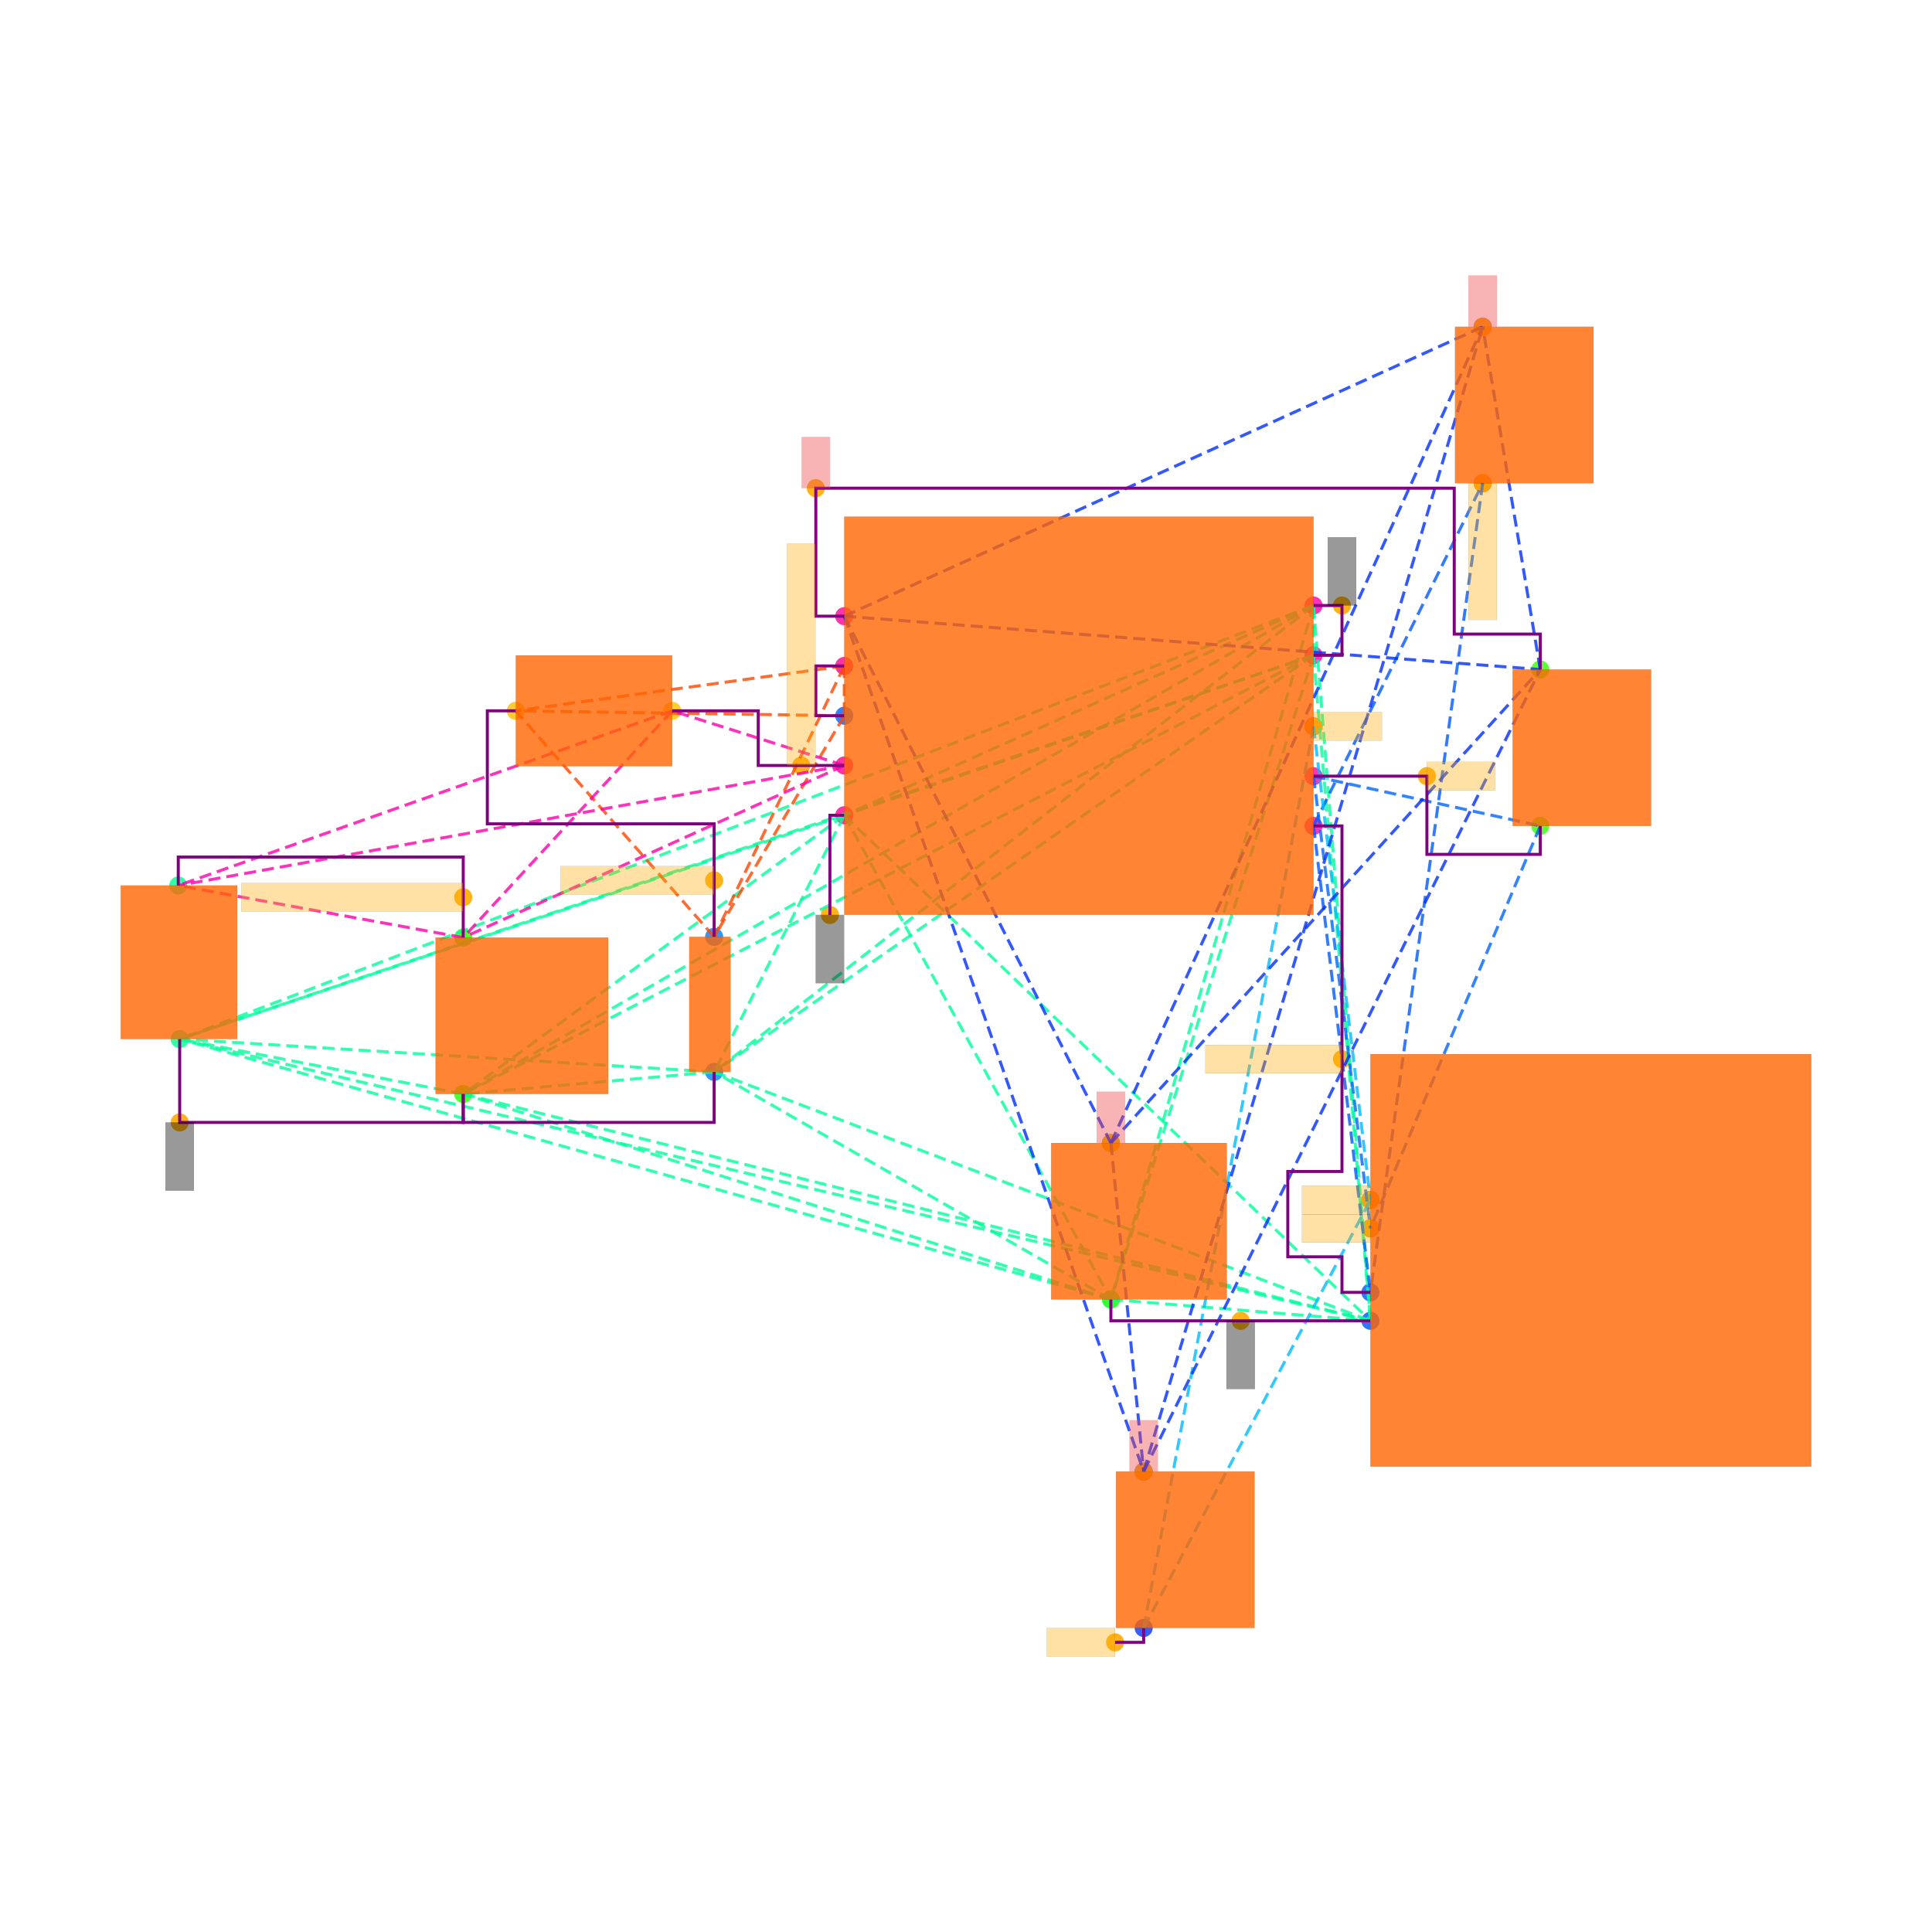
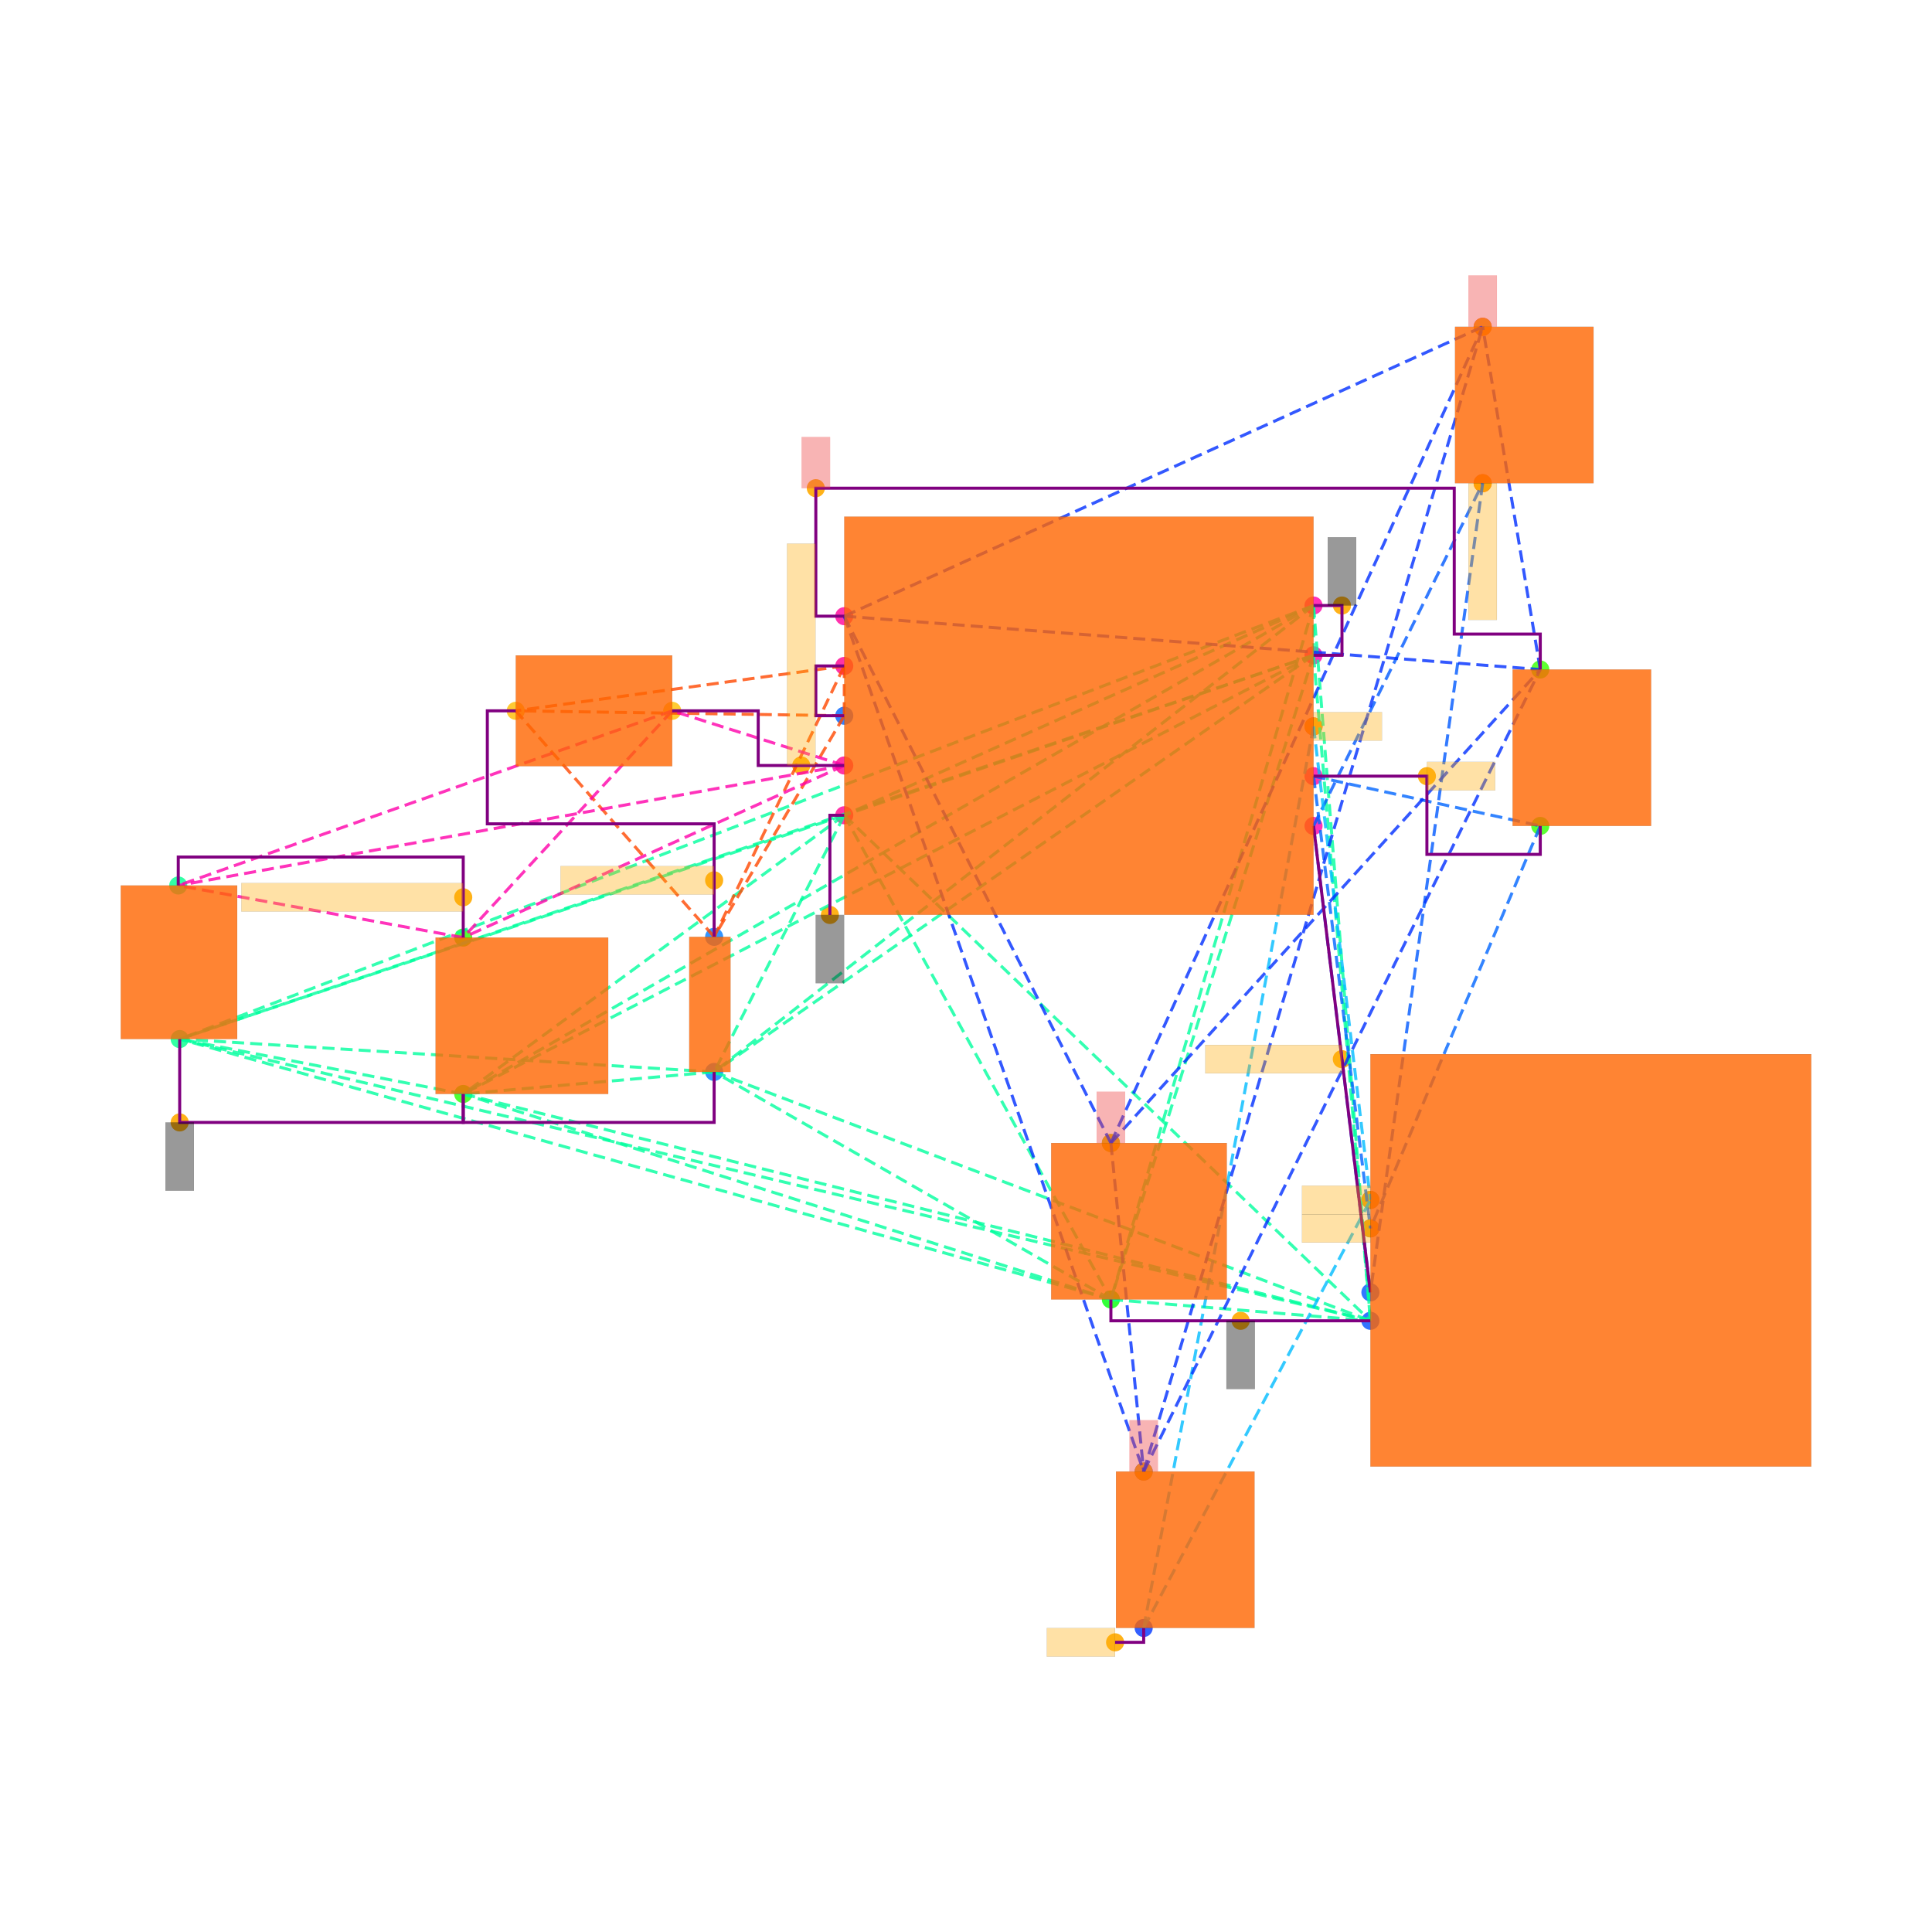
<svg xmlns="http://www.w3.org/2000/svg" width="640" height="640" viewBox="0 0 640 640">
  <rect width="100%" height="100%" fill="white" />
  <g>
    <circle data-type="point" data-label="U1.1 x+" data-x="1.65" data-y="0.42500000000000004" cx="435.125" cy="217.071" r="3" fill="hsl(319, 100%, 50%, 0.8)" />
  </g>
  <g>
    <circle data-type="point" data-label="U1.2 x+" data-x="1.65" data-y="0.7749999999999999" cx="435.125" cy="200.584" r="3" fill="hsl(320, 100%, 50%, 0.8)" />
  </g>
  <g>
    <circle data-type="point" data-label="U1.3 x+" data-x="1.65" data-y="-0.7749999999999999" cx="435.125" cy="273.6" r="3" fill="hsl(321, 100%, 50%, 0.8)" />
  </g>
  <g>
    <circle data-type="point" data-label="U1.4 x+" data-x="1.65" data-y="-0.42499999999999993" cx="435.125" cy="257.112" r="3" fill="hsl(322, 100%, 50%, 0.8)" />
  </g>
  <g>
    <circle data-type="point" data-label="U1.5 x+" data-x="1.65" data-y="-0.07499999999999996" cx="435.125" cy="240.625" r="3" fill="hsl(323, 100%, 50%, 0.8)" />
  </g>
  <g>
    <circle data-type="point" data-label="U1.6 x-" data-x="-1.65" data-y="0.7" cx="279.672" cy="204.117" r="3" fill="hsl(324, 100%, 50%, 0.8)" />
  </g>
  <g>
    <circle data-type="point" data-label="U1.7 x-" data-x="-1.65" data-y="-0.7" cx="279.672" cy="270.067" r="3" fill="hsl(325, 100%, 50%, 0.8)" />
  </g>
  <g>
    <circle data-type="point" data-label="U1.8 x-" data-x="-1.65" data-y="0.35" cx="279.672" cy="220.604" r="3" fill="hsl(326, 100%, 50%, 0.8)" />
  </g>
  <g>
    <circle data-type="point" data-label="U1.9 x-" data-x="-1.65" data-y="-0.3500000000000001" cx="279.672" cy="253.579" r="3" fill="hsl(327, 100%, 50%, 0.8)" />
  </g>
  <g>
    <circle data-type="point" data-label="U1.10 x-" data-x="-1.65" data-y="-1.1102230246251565e-16" cx="279.672" cy="237.092" r="3" fill="hsl(217, 100%, 50%, 0.8)" />
  </g>
  <g>
    <circle data-type="point" data-label="C1.1 y+" data-x="0.22500000000000064" data-y="-3.005" cx="367.998" cy="378.648" r="3" fill="hsl(121, 100%, 50%, 0.8)" />
  </g>
  <g>
    <circle data-type="point" data-label="C1.2 y-" data-x="0.22500000000000042" data-y="-4.105" cx="367.998" cy="430.466" r="3" fill="hsl(122, 100%, 50%, 0.8)" />
  </g>
  <g>
    <circle data-type="point" data-label="B1.1 y-" data-x="-2.5650000000000004" data-y="-2.505" cx="236.569" cy="355.095" r="3" fill="hsl(210, 100%, 50%, 0.8)" />
  </g>
  <g>
    <circle data-type="point" data-label="B1.2 y+" data-x="-2.5650000000000004" data-y="-1.5549999999999997" cx="236.569" cy="310.343" r="3" fill="hsl(211, 100%, 50%, 0.8)" />
  </g>
  <g>
    <circle data-type="point" data-label="R_SHUNT.1 x-" data-x="-3.96" data-y="0.03445534999999911" cx="170.855" cy="235.469" r="3" fill="hsl(44, 100%, 50%, 0.8)" />
  </g>
  <g>
    <circle data-type="point" data-label="R_SHUNT.2 x+" data-x="-2.8599999999999994" data-y="0.03445534999999911" cx="222.673" cy="235.469" r="3" fill="hsl(45, 100%, 50%, 0.8)" />
  </g>
  <g>
    <circle data-type="point" data-label="R_LOAD.1 y+" data-x="-4.32945535" data-y="-1.5599999999999996" cx="153.451" cy="310.579" r="3" fill="hsl(110, 100%, 50%, 0.8)" />
  </g>
  <g>
    <circle data-type="point" data-label="R_LOAD.2 y-" data-x="-4.32945535" data-y="-2.66" cx="153.451" cy="362.396" r="3" fill="hsl(111, 100%, 50%, 0.8)" />
  </g>
  <g>
    <circle data-type="point" data-label="CHARGER.1 y-" data-x="-6.323366049999999" data-y="-2.2738180812500004" cx="59.524" cy="344.204" r="3" fill="hsl(153, 100%, 50%, 0.8)" />
  </g>
  <g>
    <circle data-type="point" data-label="CHARGER.2 y+" data-x="-6.333366049999999" data-y="-1.1938180812500003" cx="59.053" cy="293.329" r="3" fill="hsl(154, 100%, 50%, 0.8)" />
  </g>
  <g>
    <circle data-type="point" data-label="R1.1 y+" data-x="0.4555446500000012" data-y="-5.315" cx="378.858" cy="487.466" r="3" fill="hsl(226, 100%, 50%, 0.8)" />
  </g>
  <g>
    <circle data-type="point" data-label="R1.2 y-" data-x="0.455544650000001" data-y="-6.415" cx="378.858" cy="539.283" r="3" fill="hsl(227, 100%, 50%, 0.8)" />
  </g>
  <g>
    <circle data-type="point" data-label="R2.1 y+" data-x="3.244455349999999" data-y="0.32499999999999984" cx="510.235" cy="221.782" r="3" fill="hsl(107, 100%, 50%, 0.8)" />
  </g>
  <g>
    <circle data-type="point" data-label="R2.2 y-" data-x="3.244455349999999" data-y="-0.7750000000000002" cx="510.235" cy="273.6" r="3" fill="hsl(108, 100%, 50%, 0.8)" />
  </g>
  <g>
    <circle data-type="point" data-label="R3.1 y+" data-x="2.8394553499999997" data-y="2.7350000000000003" cx="491.157" cy="108.254" r="3" fill="hsl(348, 100%, 50%, 0.8)" />
  </g>
  <g>
    <circle data-type="point" data-label="R3.2 y-" data-x="2.8394553499999997" data-y="1.6349999999999998" cx="491.157" cy="160.072" r="3" fill="hsl(349, 100%, 50%, 0.8)" />
  </g>
  <g>
    <circle data-type="point" data-label="J1.1 x-" data-x="2.0500000000000003" data-y="-3.4050000000000002" cx="453.968" cy="397.491" r="3" fill="hsl(218, 100%, 50%, 0.8)" />
  </g>
  <g>
    <circle data-type="point" data-label="J1.2 x-" data-x="2.0500000000000003" data-y="-3.605" cx="453.968" cy="406.912" r="3" fill="hsl(219, 100%, 50%, 0.8)" />
  </g>
  <g>
    <circle data-type="point" data-label="J1.3 x-" data-x="2.0500000000000003" data-y="-4.055" cx="453.968" cy="428.111" r="3" fill="hsl(220, 100%, 50%, 0.8)" />
  </g>
  <g>
    <circle data-type="point" data-label="J1.4 x-" data-x="2.0500000000000003" data-y="-4.255" cx="453.968" cy="437.532" r="3" fill="hsl(221, 100%, 50%, 0.8)" />
  </g>
  <g>
    <circle data-type="point" data-label="anchorPoint orientation: y+" data-x="1.8499999999999999" data-y="0.7749999999999999" cx="444.547" cy="200.584" r="3" fill="hsl(40, 100%, 50%, 0.9)" />
  </g>
  <g>
    <circle data-type="point" data-label="anchorPoint orientation: y-" data-x="-1.751" data-y="-1.401" cx="274.914" cy="303.089" r="3" fill="hsl(40, 100%, 50%, 0.9)" />
  </g>
  <g>
    <circle data-type="point" data-label="anchorPoint orientation: y-" data-x="1.1375000000000002" data-y="-4.255" cx="410.983" cy="437.532" r="3" fill="hsl(40, 100%, 50%, 0.9)" />
  </g>
  <g>
    <circle data-type="point" data-label="anchorPoint orientation: y-" data-x="-6.323366049999999" data-y="-2.86" cx="59.524" cy="371.818" r="3" fill="hsl(40, 100%, 50%, 0.9)" />
  </g>
  <g>
-     <circle data-type="point" data-label="anchorPoint orientation: x-" data-x="1.85" data-y="-2.415" cx="444.547" cy="350.855" r="3" fill="hsl(40, 100%, 50%, 0.9)" />
+     <circle data-type="point" data-label="anchorPoint orientation: x-" data-x="1.8490000000000002" data-y="-2.415" cx="444.5" cy="350.855" r="3" fill="hsl(40, 100%, 50%, 0.9)" />
  </g>
  <g>
    <circle data-type="point" data-label="anchorPoint orientation: y-" data-x="2.8394553499999997" data-y="1.6349999999999998" cx="491.157" cy="160.072" r="3" fill="hsl(40, 100%, 50%, 0.9)" />
  </g>
  <g>
    <circle data-type="point" data-label="anchorPoint orientation: x+" data-x="2.4472276749999997" data-y="-0.42499999999999993" cx="472.68" cy="257.112" r="3" fill="hsl(40, 100%, 50%, 0.9)" />
  </g>
  <g>
    <circle data-type="point" data-label="anchorPoint orientation: x-" data-x="2.0500000000000003" data-y="-3.605" cx="453.968" cy="406.912" r="3" fill="hsl(40, 100%, 50%, 0.9)" />
  </g>
  <g>
    <circle data-type="point" data-label="anchorPoint orientation: x+" data-x="1.65" data-y="-0.07499999999999996" cx="435.125" cy="240.625" r="3" fill="hsl(40, 100%, 50%, 0.9)" />
  </g>
  <g>
    <circle data-type="point" data-label="anchorPoint orientation: x-" data-x="0.254544650000001" data-y="-6.516" cx="369.39" cy="544.041" r="3" fill="hsl(40, 100%, 50%, 0.9)" />
  </g>
  <g>
    <circle data-type="point" data-label="anchorPoint orientation: x-" data-x="2.0500000000000003" data-y="-3.4050000000000002" cx="453.968" cy="397.491" r="3" fill="hsl(40, 100%, 50%, 0.9)" />
  </g>
  <g>
    <circle data-type="point" data-label="anchorPoint orientation: y+" data-x="-1.8499999999999999" data-y="1.5999999999999999" cx="270.251" cy="161.72" r="3" fill="hsl(40, 100%, 50%, 0.9)" />
  </g>
  <g>
    <circle data-type="point" data-label="anchorPoint orientation: y+" data-x="0.22500000000000064" data-y="-3.005" cx="367.998" cy="378.648" r="3" fill="hsl(40, 100%, 50%, 0.9)" />
  </g>
  <g>
    <circle data-type="point" data-label="anchorPoint orientation: y+" data-x="0.4555446500000012" data-y="-5.315" cx="378.858" cy="487.466" r="3" fill="hsl(40, 100%, 50%, 0.9)" />
  </g>
  <g>
    <circle data-type="point" data-label="anchorPoint orientation: y+" data-x="2.8394553499999997" data-y="2.7350000000000003" cx="491.157" cy="108.254" r="3" fill="hsl(40, 100%, 50%, 0.9)" />
  </g>
  <g>
    <circle data-type="point" data-label="anchorPoint orientation: x-" data-x="-2.5650000000000004" data-y="-1.1576361625" cx="236.569" cy="291.624" r="3" fill="hsl(40, 100%, 50%, 0.9)" />
  </g>
  <g>
    <circle data-type="point" data-label="anchorPoint orientation: y+" data-x="-1.9525" data-y="-0.3500000000000001" cx="265.422" cy="253.579" r="3" fill="hsl(40, 100%, 50%, 0.9)" />
  </g>
  <g>
    <circle data-type="point" data-label="anchorPoint orientation: x-" data-x="-4.32945535" data-y="-1.276909040625" cx="153.451" cy="297.243" r="3" fill="hsl(40, 100%, 50%, 0.9)" />
  </g>
  <g>
    <polyline data-points="1.65,0.42500000000000004 1.65,0.7749999999999999" data-type="line" data-label="" points="435.125,217.071 435.125,200.584" fill="none" stroke="hsl(157, 100%, 50%, 0.8)" stroke-width="1" stroke-dasharray="4 2" />
  </g>
  <g>
    <polyline data-points="1.65,0.42500000000000004 -1.65,-0.7" data-type="line" data-label="" points="435.125,217.071 279.672,270.067" fill="none" stroke="hsl(157, 100%, 50%, 0.8)" stroke-width="1" stroke-dasharray="4 2" />
  </g>
  <g>
    <polyline data-points="1.65,0.42500000000000004 0.22500000000000042,-4.105" data-type="line" data-label="" points="435.125,217.071 367.998,430.466" fill="none" stroke="hsl(157, 100%, 50%, 0.8)" stroke-width="1" stroke-dasharray="4 2" />
  </g>
  <g>
    <polyline data-points="1.65,0.42500000000000004 -2.5650000000000004,-2.505" data-type="line" data-label="" points="435.125,217.071 236.569,355.095" fill="none" stroke="hsl(157, 100%, 50%, 0.8)" stroke-width="1" stroke-dasharray="4 2" />
  </g>
  <g>
    <polyline data-points="1.65,0.42500000000000004 -4.32945535,-2.66" data-type="line" data-label="" points="435.125,217.071 153.451,362.396" fill="none" stroke="hsl(157, 100%, 50%, 0.8)" stroke-width="1" stroke-dasharray="4 2" />
  </g>
  <g>
    <polyline data-points="1.65,0.42500000000000004 -6.323366049999999,-2.2738180812500004" data-type="line" data-label="" points="435.125,217.071 59.524,344.204" fill="none" stroke="hsl(157, 100%, 50%, 0.8)" stroke-width="1" stroke-dasharray="4 2" />
  </g>
  <g>
    <polyline data-points="1.65,0.42500000000000004 2.0500000000000003,-4.255" data-type="line" data-label="" points="435.125,217.071 453.968,437.532" fill="none" stroke="hsl(157, 100%, 50%, 0.8)" stroke-width="1" stroke-dasharray="4 2" />
  </g>
  <g>
    <polyline data-points="1.65,0.7749999999999999 -1.65,-0.7" data-type="line" data-label="" points="435.125,200.584 279.672,270.067" fill="none" stroke="hsl(157, 100%, 50%, 0.8)" stroke-width="1" stroke-dasharray="4 2" />
  </g>
  <g>
    <polyline data-points="1.65,0.7749999999999999 0.22500000000000042,-4.105" data-type="line" data-label="" points="435.125,200.584 367.998,430.466" fill="none" stroke="hsl(157, 100%, 50%, 0.8)" stroke-width="1" stroke-dasharray="4 2" />
  </g>
  <g>
    <polyline data-points="1.65,0.7749999999999999 -2.5650000000000004,-2.505" data-type="line" data-label="" points="435.125,200.584 236.569,355.095" fill="none" stroke="hsl(157, 100%, 50%, 0.8)" stroke-width="1" stroke-dasharray="4 2" />
  </g>
  <g>
    <polyline data-points="1.65,0.7749999999999999 -4.32945535,-2.66" data-type="line" data-label="" points="435.125,200.584 153.451,362.396" fill="none" stroke="hsl(157, 100%, 50%, 0.8)" stroke-width="1" stroke-dasharray="4 2" />
  </g>
  <g>
    <polyline data-points="1.65,0.7749999999999999 -6.323366049999999,-2.2738180812500004" data-type="line" data-label="" points="435.125,200.584 59.524,344.204" fill="none" stroke="hsl(157, 100%, 50%, 0.8)" stroke-width="1" stroke-dasharray="4 2" />
  </g>
  <g>
    <polyline data-points="1.65,0.7749999999999999 2.0500000000000003,-4.255" data-type="line" data-label="" points="435.125,200.584 453.968,437.532" fill="none" stroke="hsl(157, 100%, 50%, 0.8)" stroke-width="1" stroke-dasharray="4 2" />
  </g>
  <g>
    <polyline data-points="-1.65,-0.7 0.22500000000000042,-4.105" data-type="line" data-label="" points="279.672,270.067 367.998,430.466" fill="none" stroke="hsl(157, 100%, 50%, 0.8)" stroke-width="1" stroke-dasharray="4 2" />
  </g>
  <g>
    <polyline data-points="-1.65,-0.7 -2.5650000000000004,-2.505" data-type="line" data-label="" points="279.672,270.067 236.569,355.095" fill="none" stroke="hsl(157, 100%, 50%, 0.8)" stroke-width="1" stroke-dasharray="4 2" />
  </g>
  <g>
    <polyline data-points="-1.65,-0.7 -4.32945535,-2.66" data-type="line" data-label="" points="279.672,270.067 153.451,362.396" fill="none" stroke="hsl(157, 100%, 50%, 0.8)" stroke-width="1" stroke-dasharray="4 2" />
  </g>
  <g>
    <polyline data-points="-1.65,-0.7 -6.323366049999999,-2.2738180812500004" data-type="line" data-label="" points="279.672,270.067 59.524,344.204" fill="none" stroke="hsl(157, 100%, 50%, 0.8)" stroke-width="1" stroke-dasharray="4 2" />
  </g>
  <g>
    <polyline data-points="-1.65,-0.7 2.0500000000000003,-4.255" data-type="line" data-label="" points="279.672,270.067 453.968,437.532" fill="none" stroke="hsl(157, 100%, 50%, 0.8)" stroke-width="1" stroke-dasharray="4 2" />
  </g>
  <g>
    <polyline data-points="0.22500000000000042,-4.105 -2.5650000000000004,-2.505" data-type="line" data-label="" points="367.998,430.466 236.569,355.095" fill="none" stroke="hsl(157, 100%, 50%, 0.8)" stroke-width="1" stroke-dasharray="4 2" />
  </g>
  <g>
    <polyline data-points="0.22500000000000042,-4.105 -4.32945535,-2.66" data-type="line" data-label="" points="367.998,430.466 153.451,362.396" fill="none" stroke="hsl(157, 100%, 50%, 0.8)" stroke-width="1" stroke-dasharray="4 2" />
  </g>
  <g>
    <polyline data-points="0.22500000000000042,-4.105 -6.323366049999999,-2.2738180812500004" data-type="line" data-label="" points="367.998,430.466 59.524,344.204" fill="none" stroke="hsl(157, 100%, 50%, 0.8)" stroke-width="1" stroke-dasharray="4 2" />
  </g>
  <g>
    <polyline data-points="0.22500000000000042,-4.105 2.0500000000000003,-4.255" data-type="line" data-label="" points="367.998,430.466 453.968,437.532" fill="none" stroke="hsl(157, 100%, 50%, 0.8)" stroke-width="1" stroke-dasharray="4 2" />
  </g>
  <g>
    <polyline data-points="-2.5650000000000004,-2.505 -4.32945535,-2.66" data-type="line" data-label="" points="236.569,355.095 153.451,362.396" fill="none" stroke="hsl(157, 100%, 50%, 0.8)" stroke-width="1" stroke-dasharray="4 2" />
  </g>
  <g>
    <polyline data-points="-2.5650000000000004,-2.505 -6.323366049999999,-2.2738180812500004" data-type="line" data-label="" points="236.569,355.095 59.524,344.204" fill="none" stroke="hsl(157, 100%, 50%, 0.8)" stroke-width="1" stroke-dasharray="4 2" />
  </g>
  <g>
    <polyline data-points="-2.5650000000000004,-2.505 2.0500000000000003,-4.255" data-type="line" data-label="" points="236.569,355.095 453.968,437.532" fill="none" stroke="hsl(157, 100%, 50%, 0.8)" stroke-width="1" stroke-dasharray="4 2" />
  </g>
  <g>
    <polyline data-points="-4.32945535,-2.66 -6.323366049999999,-2.2738180812500004" data-type="line" data-label="" points="153.451,362.396 59.524,344.204" fill="none" stroke="hsl(157, 100%, 50%, 0.8)" stroke-width="1" stroke-dasharray="4 2" />
  </g>
  <g>
    <polyline data-points="-4.32945535,-2.66 2.0500000000000003,-4.255" data-type="line" data-label="" points="153.451,362.396 453.968,437.532" fill="none" stroke="hsl(157, 100%, 50%, 0.8)" stroke-width="1" stroke-dasharray="4 2" />
  </g>
  <g>
    <polyline data-points="-6.323366049999999,-2.2738180812500004 2.0500000000000003,-4.255" data-type="line" data-label="" points="59.524,344.204 453.968,437.532" fill="none" stroke="hsl(157, 100%, 50%, 0.8)" stroke-width="1" stroke-dasharray="4 2" />
  </g>
  <g>
    <polyline data-points="1.65,-0.7749999999999999 2.8394553499999997,1.6349999999999998" data-type="line" data-label="" points="435.125,273.6 491.157,160.072" fill="none" stroke="hsl(219, 100%, 50%, 0.8)" stroke-width="1" stroke-dasharray="4 2" />
  </g>
  <g>
    <polyline data-points="1.65,-0.7749999999999999 2.0500000000000003,-4.055" data-type="line" data-label="" points="435.125,273.6 453.968,428.111" fill="none" stroke="hsl(219, 100%, 50%, 0.8)" stroke-width="1" stroke-dasharray="4 2" />
  </g>
  <g>
    <polyline data-points="2.8394553499999997,1.6349999999999998 2.0500000000000003,-4.055" data-type="line" data-label="" points="491.157,160.072 453.968,428.111" fill="none" stroke="hsl(219, 100%, 50%, 0.8)" stroke-width="1" stroke-dasharray="4 2" />
  </g>
  <g>
    <polyline data-points="1.65,-0.42499999999999993 3.244455349999999,-0.7750000000000002" data-type="line" data-label="" points="435.125,257.112 510.235,273.6" fill="none" stroke="hsl(216, 100%, 50%, 0.8)" stroke-width="1" stroke-dasharray="4 2" />
  </g>
  <g>
    <polyline data-points="1.65,-0.42499999999999993 2.0500000000000003,-3.605" data-type="line" data-label="" points="435.125,257.112 453.968,406.912" fill="none" stroke="hsl(216, 100%, 50%, 0.8)" stroke-width="1" stroke-dasharray="4 2" />
  </g>
  <g>
    <polyline data-points="3.244455349999999,-0.7750000000000002 2.0500000000000003,-3.605" data-type="line" data-label="" points="510.235,273.6 453.968,406.912" fill="none" stroke="hsl(216, 100%, 50%, 0.8)" stroke-width="1" stroke-dasharray="4 2" />
  </g>
  <g>
    <polyline data-points="1.65,-0.07499999999999996 0.455544650000001,-6.415" data-type="line" data-label="" points="435.125,240.625 378.858,539.283" fill="none" stroke="hsl(196, 100%, 50%, 0.8)" stroke-width="1" stroke-dasharray="4 2" />
  </g>
  <g>
    <polyline data-points="1.65,-0.07499999999999996 2.0500000000000003,-3.4050000000000002" data-type="line" data-label="" points="435.125,240.625 453.968,397.491" fill="none" stroke="hsl(196, 100%, 50%, 0.8)" stroke-width="1" stroke-dasharray="4 2" />
  </g>
  <g>
    <polyline data-points="0.455544650000001,-6.415 2.0500000000000003,-3.4050000000000002" data-type="line" data-label="" points="378.858,539.283 453.968,397.491" fill="none" stroke="hsl(196, 100%, 50%, 0.8)" stroke-width="1" stroke-dasharray="4 2" />
  </g>
  <g>
    <polyline data-points="-1.65,0.7 0.22500000000000064,-3.005" data-type="line" data-label="" points="279.672,204.117 367.998,378.648" fill="none" stroke="hsl(229, 100%, 50%, 0.8)" stroke-width="1" stroke-dasharray="4 2" />
  </g>
  <g>
    <polyline data-points="-1.65,0.7 0.4555446500000012,-5.315" data-type="line" data-label="" points="279.672,204.117 378.858,487.466" fill="none" stroke="hsl(229, 100%, 50%, 0.8)" stroke-width="1" stroke-dasharray="4 2" />
  </g>
  <g>
    <polyline data-points="-1.65,0.7 3.244455349999999,0.32499999999999984" data-type="line" data-label="" points="279.672,204.117 510.235,221.782" fill="none" stroke="hsl(229, 100%, 50%, 0.8)" stroke-width="1" stroke-dasharray="4 2" />
  </g>
  <g>
    <polyline data-points="-1.65,0.7 2.8394553499999997,2.7350000000000003" data-type="line" data-label="" points="279.672,204.117 491.157,108.254" fill="none" stroke="hsl(229, 100%, 50%, 0.8)" stroke-width="1" stroke-dasharray="4 2" />
  </g>
  <g>
    <polyline data-points="0.22500000000000064,-3.005 0.4555446500000012,-5.315" data-type="line" data-label="" points="367.998,378.648 378.858,487.466" fill="none" stroke="hsl(229, 100%, 50%, 0.8)" stroke-width="1" stroke-dasharray="4 2" />
  </g>
  <g>
    <polyline data-points="0.22500000000000064,-3.005 3.244455349999999,0.32499999999999984" data-type="line" data-label="" points="367.998,378.648 510.235,221.782" fill="none" stroke="hsl(229, 100%, 50%, 0.8)" stroke-width="1" stroke-dasharray="4 2" />
  </g>
  <g>
    <polyline data-points="0.22500000000000064,-3.005 2.8394553499999997,2.7350000000000003" data-type="line" data-label="" points="367.998,378.648 491.157,108.254" fill="none" stroke="hsl(229, 100%, 50%, 0.8)" stroke-width="1" stroke-dasharray="4 2" />
  </g>
  <g>
    <polyline data-points="0.4555446500000012,-5.315 3.244455349999999,0.32499999999999984" data-type="line" data-label="" points="378.858,487.466 510.235,221.782" fill="none" stroke="hsl(229, 100%, 50%, 0.8)" stroke-width="1" stroke-dasharray="4 2" />
  </g>
  <g>
    <polyline data-points="0.4555446500000012,-5.315 2.8394553499999997,2.7350000000000003" data-type="line" data-label="" points="378.858,487.466 491.157,108.254" fill="none" stroke="hsl(229, 100%, 50%, 0.8)" stroke-width="1" stroke-dasharray="4 2" />
  </g>
  <g>
    <polyline data-points="3.244455349999999,0.32499999999999984 2.8394553499999997,2.7350000000000003" data-type="line" data-label="" points="510.235,221.782 491.157,108.254" fill="none" stroke="hsl(229, 100%, 50%, 0.8)" stroke-width="1" stroke-dasharray="4 2" />
  </g>
  <g>
    <polyline data-points="-1.65,0.35 -1.65,-1.1102230246251565e-16" data-type="line" data-label="" points="279.672,220.604 279.672,237.092" fill="none" stroke="hsl(17, 100%, 50%, 0.8)" stroke-width="1" stroke-dasharray="4 2" />
  </g>
  <g>
    <polyline data-points="-1.65,0.35 -2.5650000000000004,-1.5549999999999997" data-type="line" data-label="" points="279.672,220.604 236.569,310.343" fill="none" stroke="hsl(17, 100%, 50%, 0.8)" stroke-width="1" stroke-dasharray="4 2" />
  </g>
  <g>
    <polyline data-points="-1.65,0.35 -3.96,0.03445534999999911" data-type="line" data-label="" points="279.672,220.604 170.855,235.469" fill="none" stroke="hsl(17, 100%, 50%, 0.8)" stroke-width="1" stroke-dasharray="4 2" />
  </g>
  <g>
    <polyline data-points="-1.65,-1.1102230246251565e-16 -2.5650000000000004,-1.5549999999999997" data-type="line" data-label="" points="279.672,237.092 236.569,310.343" fill="none" stroke="hsl(17, 100%, 50%, 0.8)" stroke-width="1" stroke-dasharray="4 2" />
  </g>
  <g>
    <polyline data-points="-1.65,-1.1102230246251565e-16 -3.96,0.03445534999999911" data-type="line" data-label="" points="279.672,237.092 170.855,235.469" fill="none" stroke="hsl(17, 100%, 50%, 0.8)" stroke-width="1" stroke-dasharray="4 2" />
  </g>
  <g>
    <polyline data-points="-2.5650000000000004,-1.5549999999999997 -3.96,0.03445534999999911" data-type="line" data-label="" points="236.569,310.343 170.855,235.469" fill="none" stroke="hsl(17, 100%, 50%, 0.8)" stroke-width="1" stroke-dasharray="4 2" />
  </g>
  <g>
    <polyline data-points="-1.65,-0.3500000000000001 -2.8599999999999994,0.03445534999999911" data-type="line" data-label="" points="279.672,253.579 222.673,235.469" fill="none" stroke="hsl(320, 100%, 50%, 0.8)" stroke-width="1" stroke-dasharray="4 2" />
  </g>
  <g>
    <polyline data-points="-1.65,-0.3500000000000001 -4.32945535,-1.5599999999999996" data-type="line" data-label="" points="279.672,253.579 153.451,310.579" fill="none" stroke="hsl(320, 100%, 50%, 0.8)" stroke-width="1" stroke-dasharray="4 2" />
  </g>
  <g>
    <polyline data-points="-1.65,-0.3500000000000001 -6.333366049999999,-1.1938180812500003" data-type="line" data-label="" points="279.672,253.579 59.053,293.329" fill="none" stroke="hsl(320, 100%, 50%, 0.8)" stroke-width="1" stroke-dasharray="4 2" />
  </g>
  <g>
    <polyline data-points="-2.8599999999999994,0.03445534999999911 -4.32945535,-1.5599999999999996" data-type="line" data-label="" points="222.673,235.469 153.451,310.579" fill="none" stroke="hsl(320, 100%, 50%, 0.8)" stroke-width="1" stroke-dasharray="4 2" />
  </g>
  <g>
    <polyline data-points="-2.8599999999999994,0.03445534999999911 -6.333366049999999,-1.1938180812500003" data-type="line" data-label="" points="222.673,235.469 59.053,293.329" fill="none" stroke="hsl(320, 100%, 50%, 0.8)" stroke-width="1" stroke-dasharray="4 2" />
  </g>
  <g>
    <polyline data-points="-4.32945535,-1.5599999999999996 -6.333366049999999,-1.1938180812500003" data-type="line" data-label="" points="153.451,310.579 59.053,293.329" fill="none" stroke="hsl(320, 100%, 50%, 0.8)" stroke-width="1" stroke-dasharray="4 2" />
  </g>
  <g>
    <polyline data-points="-4.32945535,-2.66 -4.32945535,-2.8600000000000003 -2.5650000000000004,-2.8600000000000003 -2.5650000000000004,-2.505" data-type="line" data-label="" points="153.451,362.396 153.451,371.818 236.569,371.818 236.569,355.095" fill="none" stroke="purple" stroke-width="1" />
  </g>
  <g>
    <polyline data-points="-6.323366049999999,-2.2738180812500004 -6.323366049999999,-2.86 -4.32945535,-2.86 -4.32945535,-2.6599999999999997" data-type="line" data-label="" points="59.524,344.204 59.524,371.818 153.451,371.818 153.451,362.396" fill="none" stroke="purple" stroke-width="1" />
  </g>
  <g>
    <polyline data-points="2.05,-4.255 0.22500000000000042,-4.255 0.22500000000000042,-4.105" data-type="line" data-label="" points="453.968,437.532 367.998,437.532 367.998,430.466" fill="none" stroke="purple" stroke-width="1" />
  </g>
  <g>
    <polyline data-points="1.65,0.7749999999999999 1.8499999999999999,0.7749999999999999 1.8499999999999999,0.42500000000000004 1.65,0.42500000000000004" data-type="line" data-label="" points="435.125,200.584 444.547,200.584 444.547,217.071 435.125,217.071" fill="none" stroke="purple" stroke-width="1" />
  </g>
  <g>
    <polyline data-points="1.65,-0.42499999999999993 2.4472276749999997,-0.42499999999999993 2.4472276749999997,-0.9750000000000003 3.244455349999999,-0.9750000000000003 3.244455349999999,-0.7750000000000002" data-type="line" data-label="" points="435.125,257.112 472.68,257.112 472.68,283.021 510.235,283.021 510.235,273.6" fill="none" stroke="purple" stroke-width="1" />
  </g>
  <g>
    <polyline data-points="-1.65,0.35 -1.8499999999999999,0.35 -1.8499999999999999,-1.1102230246251565e-16 -1.65,-1.1102230246251565e-16" data-type="line" data-label="" points="279.672,220.604 270.251,220.604 270.251,237.092 279.672,237.092" fill="none" stroke="purple" stroke-width="1" />
  </g>
  <g>
    <polyline data-points="-4.32945535,-1.56 -4.32945535,-0.9938180812500002 -6.333366049999999,-0.9938180812500002 -6.333366049999999,-1.1938180812500003" data-type="line" data-label="" points="153.451,310.579 153.451,283.907 59.053,283.907 59.053,293.329" fill="none" stroke="purple" stroke-width="1" />
  </g>
  <g>
    <polyline data-points="-1.65,-0.3500000000000001 -2.255,-0.3500000000000001 -2.255,0.03445534999999911 -2.8599999999999994,0.03445534999999911" data-type="line" data-label="" points="279.672,253.579 251.172,253.579 251.172,235.469 222.673,235.469" fill="none" stroke="purple" stroke-width="1" />
  </g>
  <g>
    <polyline data-points="-2.5650000000000004,-1.5549999999999997 -2.5650000000000004,-0.7602723250000003 -4.16,-0.7602723250000003 -4.16,0.03445534999999911 -3.96,0.03445534999999911" data-type="line" data-label="" points="236.569,310.343 236.569,272.906 161.434,272.906 161.434,235.469 170.855,235.469" fill="none" stroke="purple" stroke-width="1" />
  </g>
  <g>
-     <polyline data-points="1.65,-0.7749999999999999 1.85,-0.7749999999999999 1.85,-3.2049999999999996 1.4690000000000003,-3.2049999999999996 1.4690000000000003,-3.805 1.8500000000000003,-3.805 1.8500000000000003,-4.055 2.0500000000000003,-4.055" data-type="line" data-label="" points="435.125,273.6 444.547,273.6 444.547,388.07 426.599,388.07 426.599,416.334 444.547,416.334 444.547,428.111 453.968,428.111" fill="none" stroke="purple" stroke-width="1" />
+     <polyline data-points="1.65,-0.7749999999999999 1.85,-2.415 1.8500000000000003,-2.415 2.0500000000000003,-4.055" data-type="line" data-label="" points="435.125,273.6 444.547,350.855 444.547,350.855 453.968,428.111" fill="none" stroke="purple" stroke-width="1" />
  </g>
  <g>
    <polyline data-points="-1.65,0.7 -1.8499999999999999,0.7 -1.8499999999999999,1.5999999999999999 2.6394553499999995,1.5999999999999999 2.6394553499999995,0.574 3.2444553499999995,0.574 3.2444553499999995,0.32499999999999984" data-type="line" data-label="" points="279.672,204.117 270.251,204.117 270.251,161.72 481.736,161.72 481.736,210.052 510.235,210.052 510.235,221.782" fill="none" stroke="purple" stroke-width="1" />
  </g>
  <g>
    <polyline data-points="-1.65,-0.7 -1.751,-0.7 -1.751,-1.401" data-type="line" data-label="" points="279.672,270.067 274.914,270.067 274.914,303.089" fill="none" stroke="purple" stroke-width="1" />
  </g>
  <g>
+     <polyline data-points="1.85,-2.415 1.8490000000000002,-2.415" data-type="line" data-label="" points="444.547,350.855 444.5,350.855" fill="none" stroke="purple" stroke-width="1" />
+   </g>
+   <g>
    <polyline data-points="0.455544650000001,-6.415 0.455544650000001,-6.516 0.254544650000001,-6.516" data-type="line" data-label="" points="378.858,539.283 378.858,544.041 369.39,544.041" fill="none" stroke="purple" stroke-width="1" />
  </g>
  <g>
    <rect data-type="rect" data-label="schematic_component_0" data-x="0" data-y="0" x="279.672" y="171.142" width="155.453" height="131.9" fill="hsl(24, 100%, 50%, 0.8)" stroke="black" stroke-width="0.021" />
  </g>
  <g>
    <rect data-type="rect" data-label="schematic_component_1" data-x="0.42250000000000054" data-y="-3.555" x="348.213" y="378.648" width="58.177" height="51.818" fill="hsl(24, 100%, 50%, 0.8)" stroke="black" stroke-width="0.021" />
  </g>
  <g>
    <rect data-type="rect" data-label="schematic_component_2" data-x="-2.595" data-y="-2.03" x="228.326" y="310.343" width="13.661" height="44.752" fill="hsl(24, 100%, 50%, 0.8)" stroke="black" stroke-width="0.021" />
  </g>
  <g>
    <rect data-type="rect" data-label="schematic_component_3" data-x="-3.4099999999999997" data-y="0.03445534999999911" x="170.855" y="217.122" width="51.818" height="36.692" fill="hsl(24, 100%, 50%, 0.8)" stroke="black" stroke-width="0.021" />
  </g>
  <g>
    <rect data-type="rect" data-label="schematic_component_4" data-x="-3.91695535" data-y="-2.11" x="144.291" y="310.579" width="57.184" height="51.818" fill="hsl(24, 100%, 50%, 0.8)" stroke="black" stroke-width="0.021" />
  </g>
  <g>
    <rect data-type="rect" data-label="schematic_component_5" data-x="-6.328366049999999" data-y="-1.7338180812500004" x="40" y="293.329" width="38.576" height="50.876" fill="hsl(24, 100%, 50%, 0.8)" stroke="black" stroke-width="0.021" />
  </g>
  <g>
    <rect data-type="rect" data-label="schematic_component_6" data-x="0.7480446500000012" data-y="-5.865" x="369.698" y="487.466" width="45.878" height="51.818" fill="hsl(24, 100%, 50%, 0.8)" stroke="black" stroke-width="0.021" />
  </g>
  <g>
    <rect data-type="rect" data-label="schematic_component_7" data-x="3.5369553499999986" data-y="-0.2250000000000002" x="501.075" y="221.782" width="45.878" height="51.818" fill="hsl(24, 100%, 50%, 0.8)" stroke="black" stroke-width="0.021" />
  </g>
  <g>
    <rect data-type="rect" data-label="schematic_component_8" data-x="3.1319553499999997" data-y="2.185" x="481.997" y="108.254" width="45.878" height="51.818" fill="hsl(24, 100%, 50%, 0.8)" stroke="black" stroke-width="0.021" />
  </g>
  <g>
    <rect data-type="rect" data-label="schematic_component_9" data-x="3.6" data-y="-3.83" x="453.968" y="349.206" width="146.032" height="136.61" fill="hsl(24, 100%, 50%, 0.8)" stroke="black" stroke-width="0.021" />
  </g>
  <g>
    <rect data-type="rect" data-label="netId: GND globalConnNetId: connectivity_net0" data-x="1.8499999999999999" data-y="1.0151" x="439.836" y="177.968" width="9.421" height="22.611" fill="#00000066" stroke="#000000" stroke-width="0.021" />
  </g>
  <g>
    <rect data-type="rect" data-label="netId: GND globalConnNetId: connectivity_net0" data-x="-1.751" data-y="-1.641" x="270.204" y="303.089" width="9.421" height="22.611" fill="#00000066" stroke="#000000" stroke-width="0.021" />
  </g>
  <g>
    <rect data-type="rect" data-label="netId: GND globalConnNetId: connectivity_net0" data-x="1.1375000000000002" data-y="-4.495" x="406.272" y="437.532" width="9.421" height="22.611" fill="#00000066" stroke="#000000" stroke-width="0.021" />
  </g>
  <g>
    <rect data-type="rect" data-label="netId: GND globalConnNetId: connectivity_net0" data-x="-6.323366049999999" data-y="-3.0999999999999996" x="54.813" y="371.818" width="9.421" height="22.611" fill="#00000066" stroke="#000000" stroke-width="0.021" />
  </g>
  <g>
-     <rect data-type="rect" data-label="netId: N_ALERT globalConnNetId: connectivity_net1" data-x="1.37" data-y="-2.415" x="399.324" y="346.144" width="45.223" height="9.421" fill="hsl(40, 100%, 50%, 0.35)" stroke="black" stroke-width="0.021" />
+     <rect data-type="rect" data-label="netId: N_ALERT globalConnNetId: connectivity_net1" data-x="1.3690000000000002" data-y="-2.415" x="399.277" y="346.144" width="45.223" height="9.421" fill="hsl(40, 100%, 50%, 0.35)" stroke="black" stroke-width="0.021" />
  </g>
  <g>
    <rect data-type="rect" data-label="netId: N_ALERT globalConnNetId: connectivity_net1" data-x="2.8394553499999997" data-y="1.154" x="486.446" y="160.119" width="9.421" height="45.223" fill="hsl(40, 100%, 50%, 0.35)" stroke="black" stroke-width="0.021" />
  </g>
  <g>
    <rect data-type="rect" data-label="netId: SDA globalConnNetId: connectivity_net2" data-x="2.687227675" data-y="-0.42499999999999993" x="472.68" y="252.401" width="22.611" height="9.421" fill="hsl(40, 100%, 50%, 0.35)" stroke="black" stroke-width="0.021" />
  </g>
  <g>
    <rect data-type="rect" data-label="netId: SDA globalConnNetId: connectivity_net2" data-x="1.8090000000000004" data-y="-3.605" x="431.31" y="402.202" width="22.611" height="9.421" fill="hsl(40, 100%, 50%, 0.35)" stroke="black" stroke-width="0.021" />
  </g>
  <g>
    <rect data-type="rect" data-label="netId: SCL globalConnNetId: connectivity_net3" data-x="1.8909999999999998" data-y="-0.07499999999999996" x="435.172" y="235.914" width="22.611" height="9.421" fill="hsl(40, 100%, 50%, 0.35)" stroke="black" stroke-width="0.021" />
  </g>
  <g>
    <rect data-type="rect" data-label="netId: SCL globalConnNetId: connectivity_net3" data-x="0.014544650000000992" data-y="-6.516" x="346.778" y="539.33" width="22.611" height="9.421" fill="hsl(40, 100%, 50%, 0.35)" stroke="black" stroke-width="0.021" />
  </g>
  <g>
    <rect data-type="rect" data-label="netId: SCL globalConnNetId: connectivity_net3" data-x="1.8090000000000004" data-y="-3.4050000000000002" x="431.31" y="392.78" width="22.611" height="9.421" fill="hsl(40, 100%, 50%, 0.35)" stroke="black" stroke-width="0.021" />
  </g>
  <g>
    <rect data-type="rect" data-label="netId: VS globalConnNetId: connectivity_net4" data-x="-1.8499999999999999" data-y="1.7799999999999998" x="265.54" y="144.762" width="9.421" height="16.959" fill="#ef444466" stroke="#ef4444" stroke-width="0.021" />
  </g>
  <g>
    <rect data-type="rect" data-label="netId: VS globalConnNetId: connectivity_net4" data-x="0.22500000000000064" data-y="-2.824" x="363.287" y="361.643" width="9.421" height="16.959" fill="#ef444466" stroke="#ef4444" stroke-width="0.021" />
  </g>
  <g>
    <rect data-type="rect" data-label="netId: VS globalConnNetId: connectivity_net4" data-x="0.4555446500000012" data-y="-5.134" x="374.147" y="470.46" width="9.421" height="16.959" fill="#ef444466" stroke="#ef4444" stroke-width="0.021" />
  </g>
  <g>
    <rect data-type="rect" data-label="netId: VS globalConnNetId: connectivity_net4" data-x="2.8394553499999997" data-y="2.9160000000000004" x="486.446" y="91.248" width="9.421" height="16.959" fill="#ef444466" stroke="#ef4444" stroke-width="0.021" />
  </g>
  <g>
    <rect data-type="rect" data-label="netId: BUS_HIGH globalConnNetId: connectivity_net5" data-x="-3.1050000000000004" data-y="-1.1576361625" x="185.694" y="286.914" width="50.876" height="9.421" fill="hsl(40, 100%, 50%, 0.35)" stroke="black" stroke-width="0.021" />
  </g>
  <g>
    <rect data-type="rect" data-label="netId: LOAD_CHARGER globalConnNetId: connectivity_net6" data-x="-1.9525" data-y="0.42999999999999994" x="260.712" y="180.092" width="9.421" height="73.487" fill="hsl(40, 100%, 50%, 0.35)" stroke="black" stroke-width="0.021" />
  </g>
  <g>
    <rect data-type="rect" data-label="netId: LOAD_CHARGER globalConnNetId: connectivity_net6" data-x="-5.10945535" data-y="-1.276909040625" x="79.964" y="292.532" width="73.487" height="9.421" fill="hsl(40, 100%, 50%, 0.35)" stroke="black" stroke-width="0.021" />
  </g>
  <g id="crosshair" style="display: none">
    <line id="crosshair-h" y1="0" y2="640" stroke="#666" stroke-width="0.5" />
    <line id="crosshair-v" x1="0" x2="640" stroke="#666" stroke-width="0.5" />
    <text id="coordinates" font-family="monospace" font-size="12" fill="#666" />
  </g>
</svg>
